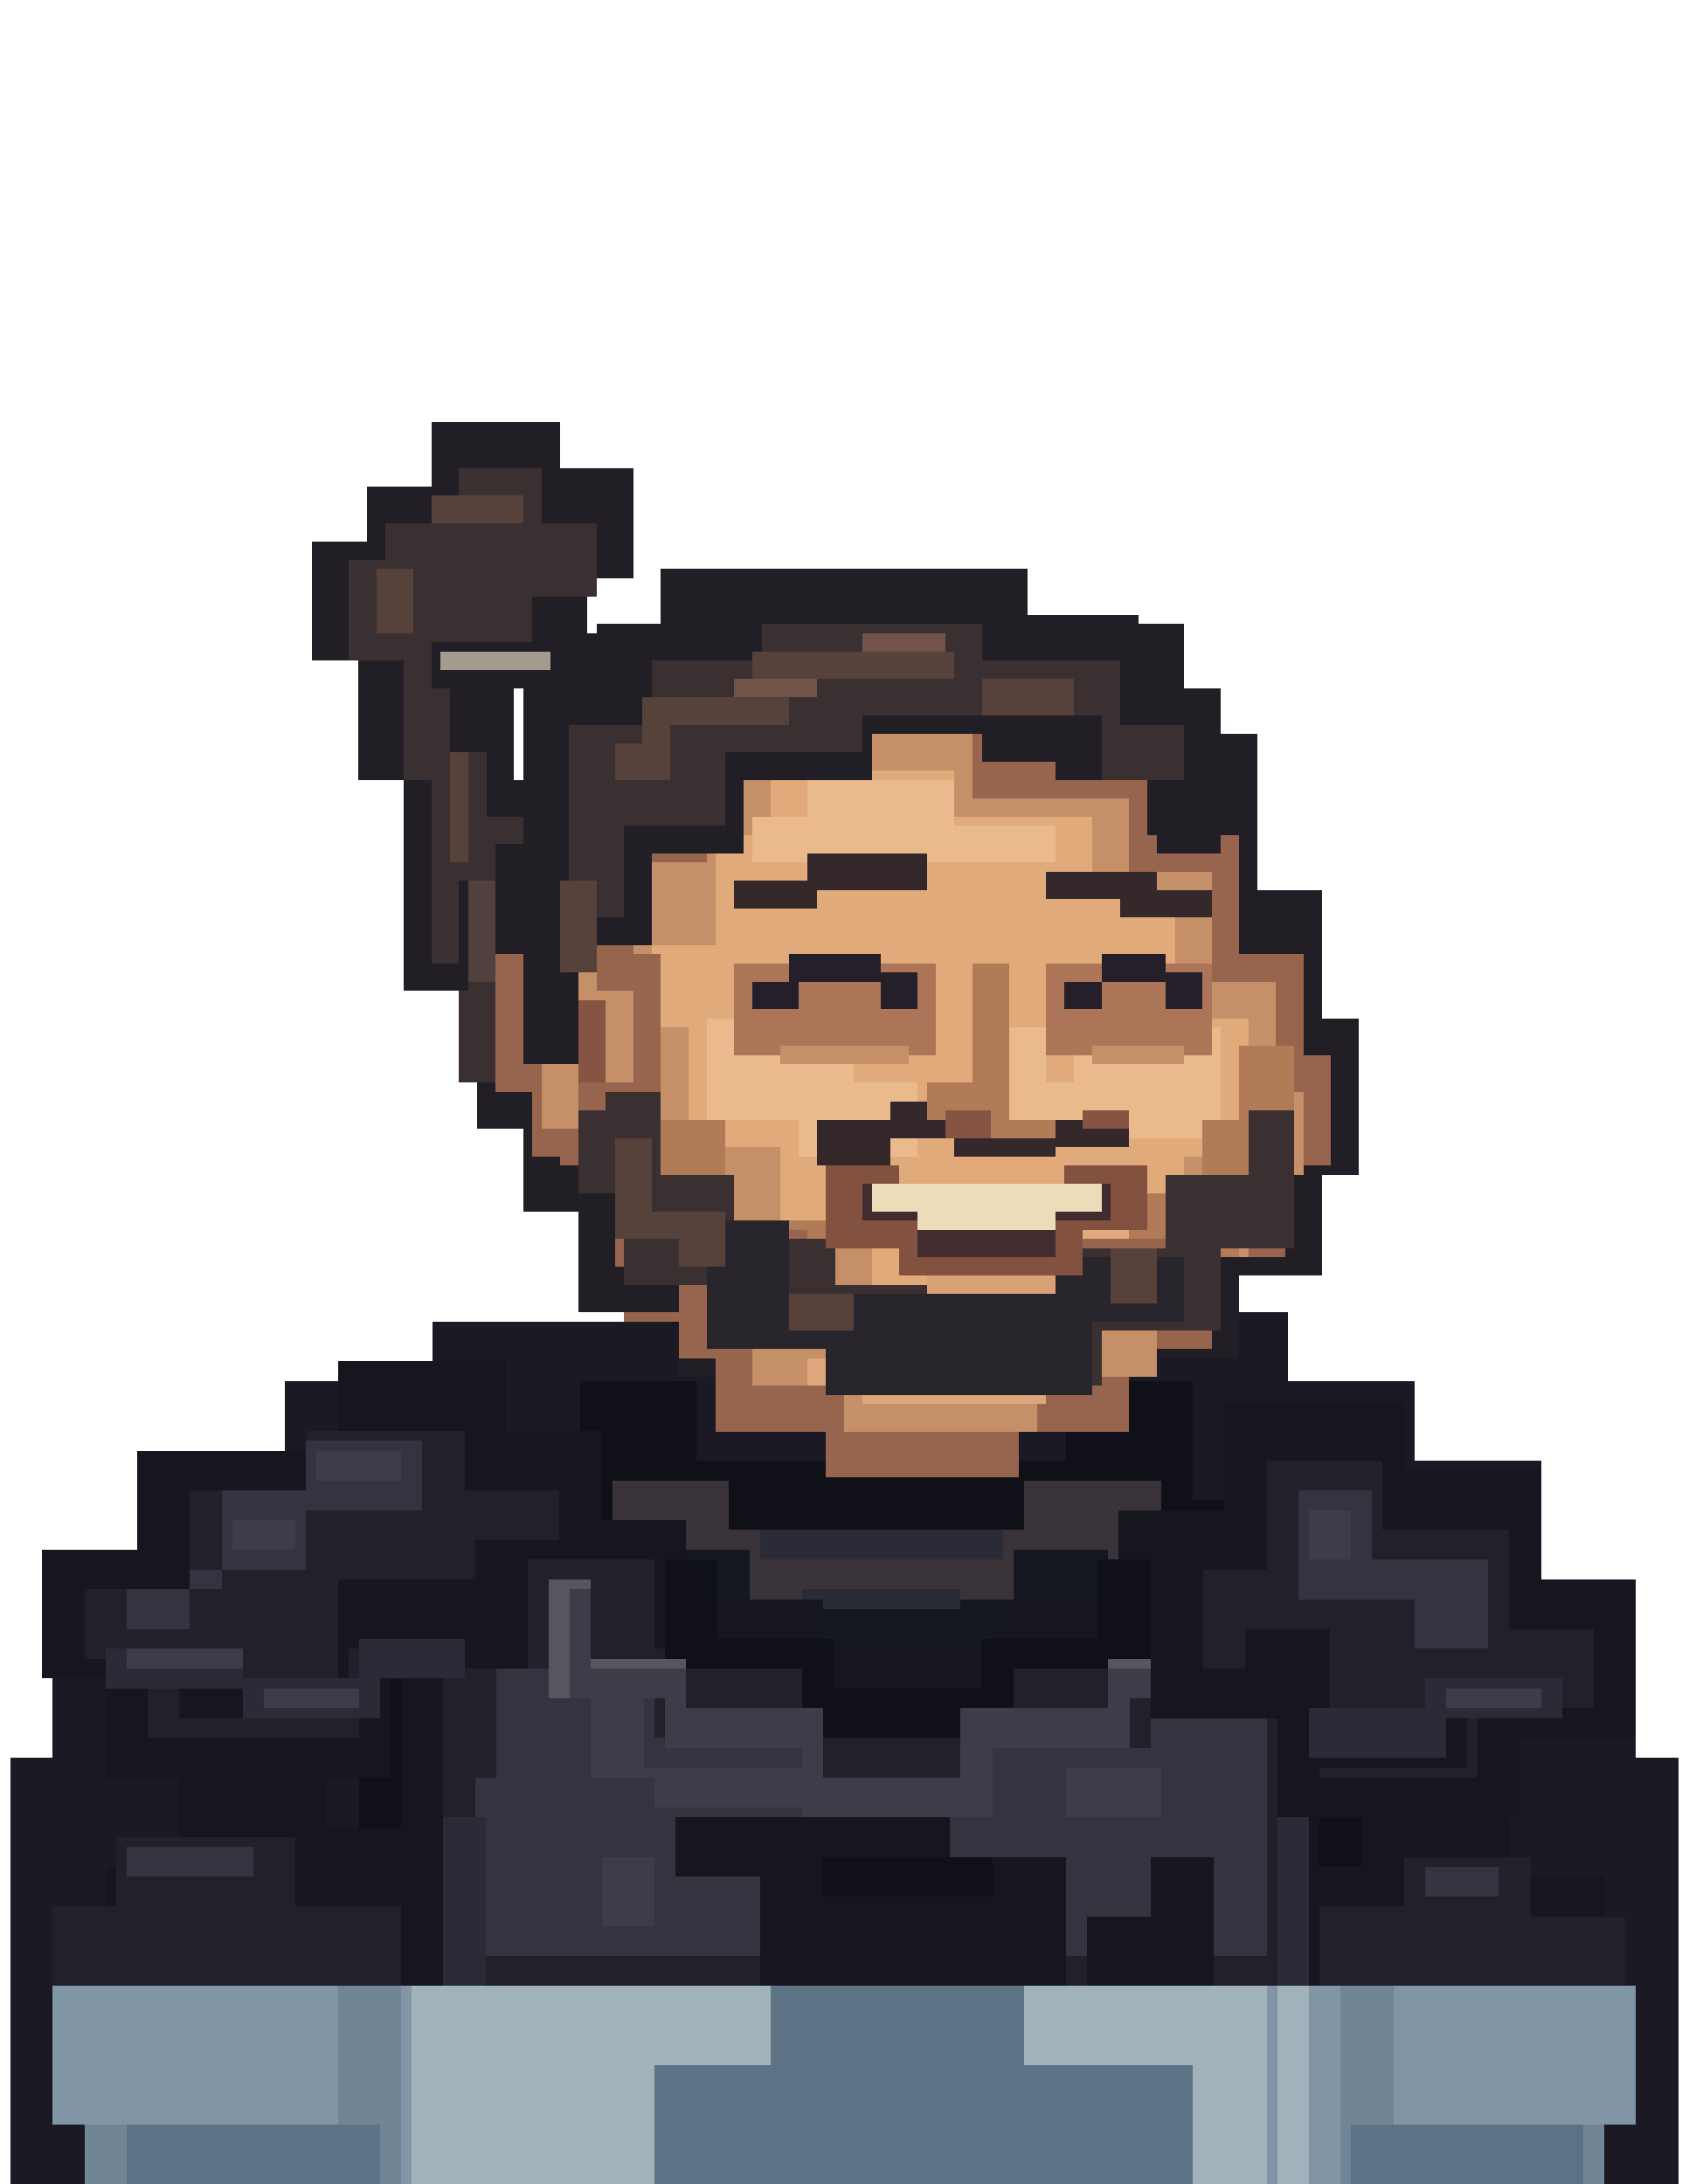
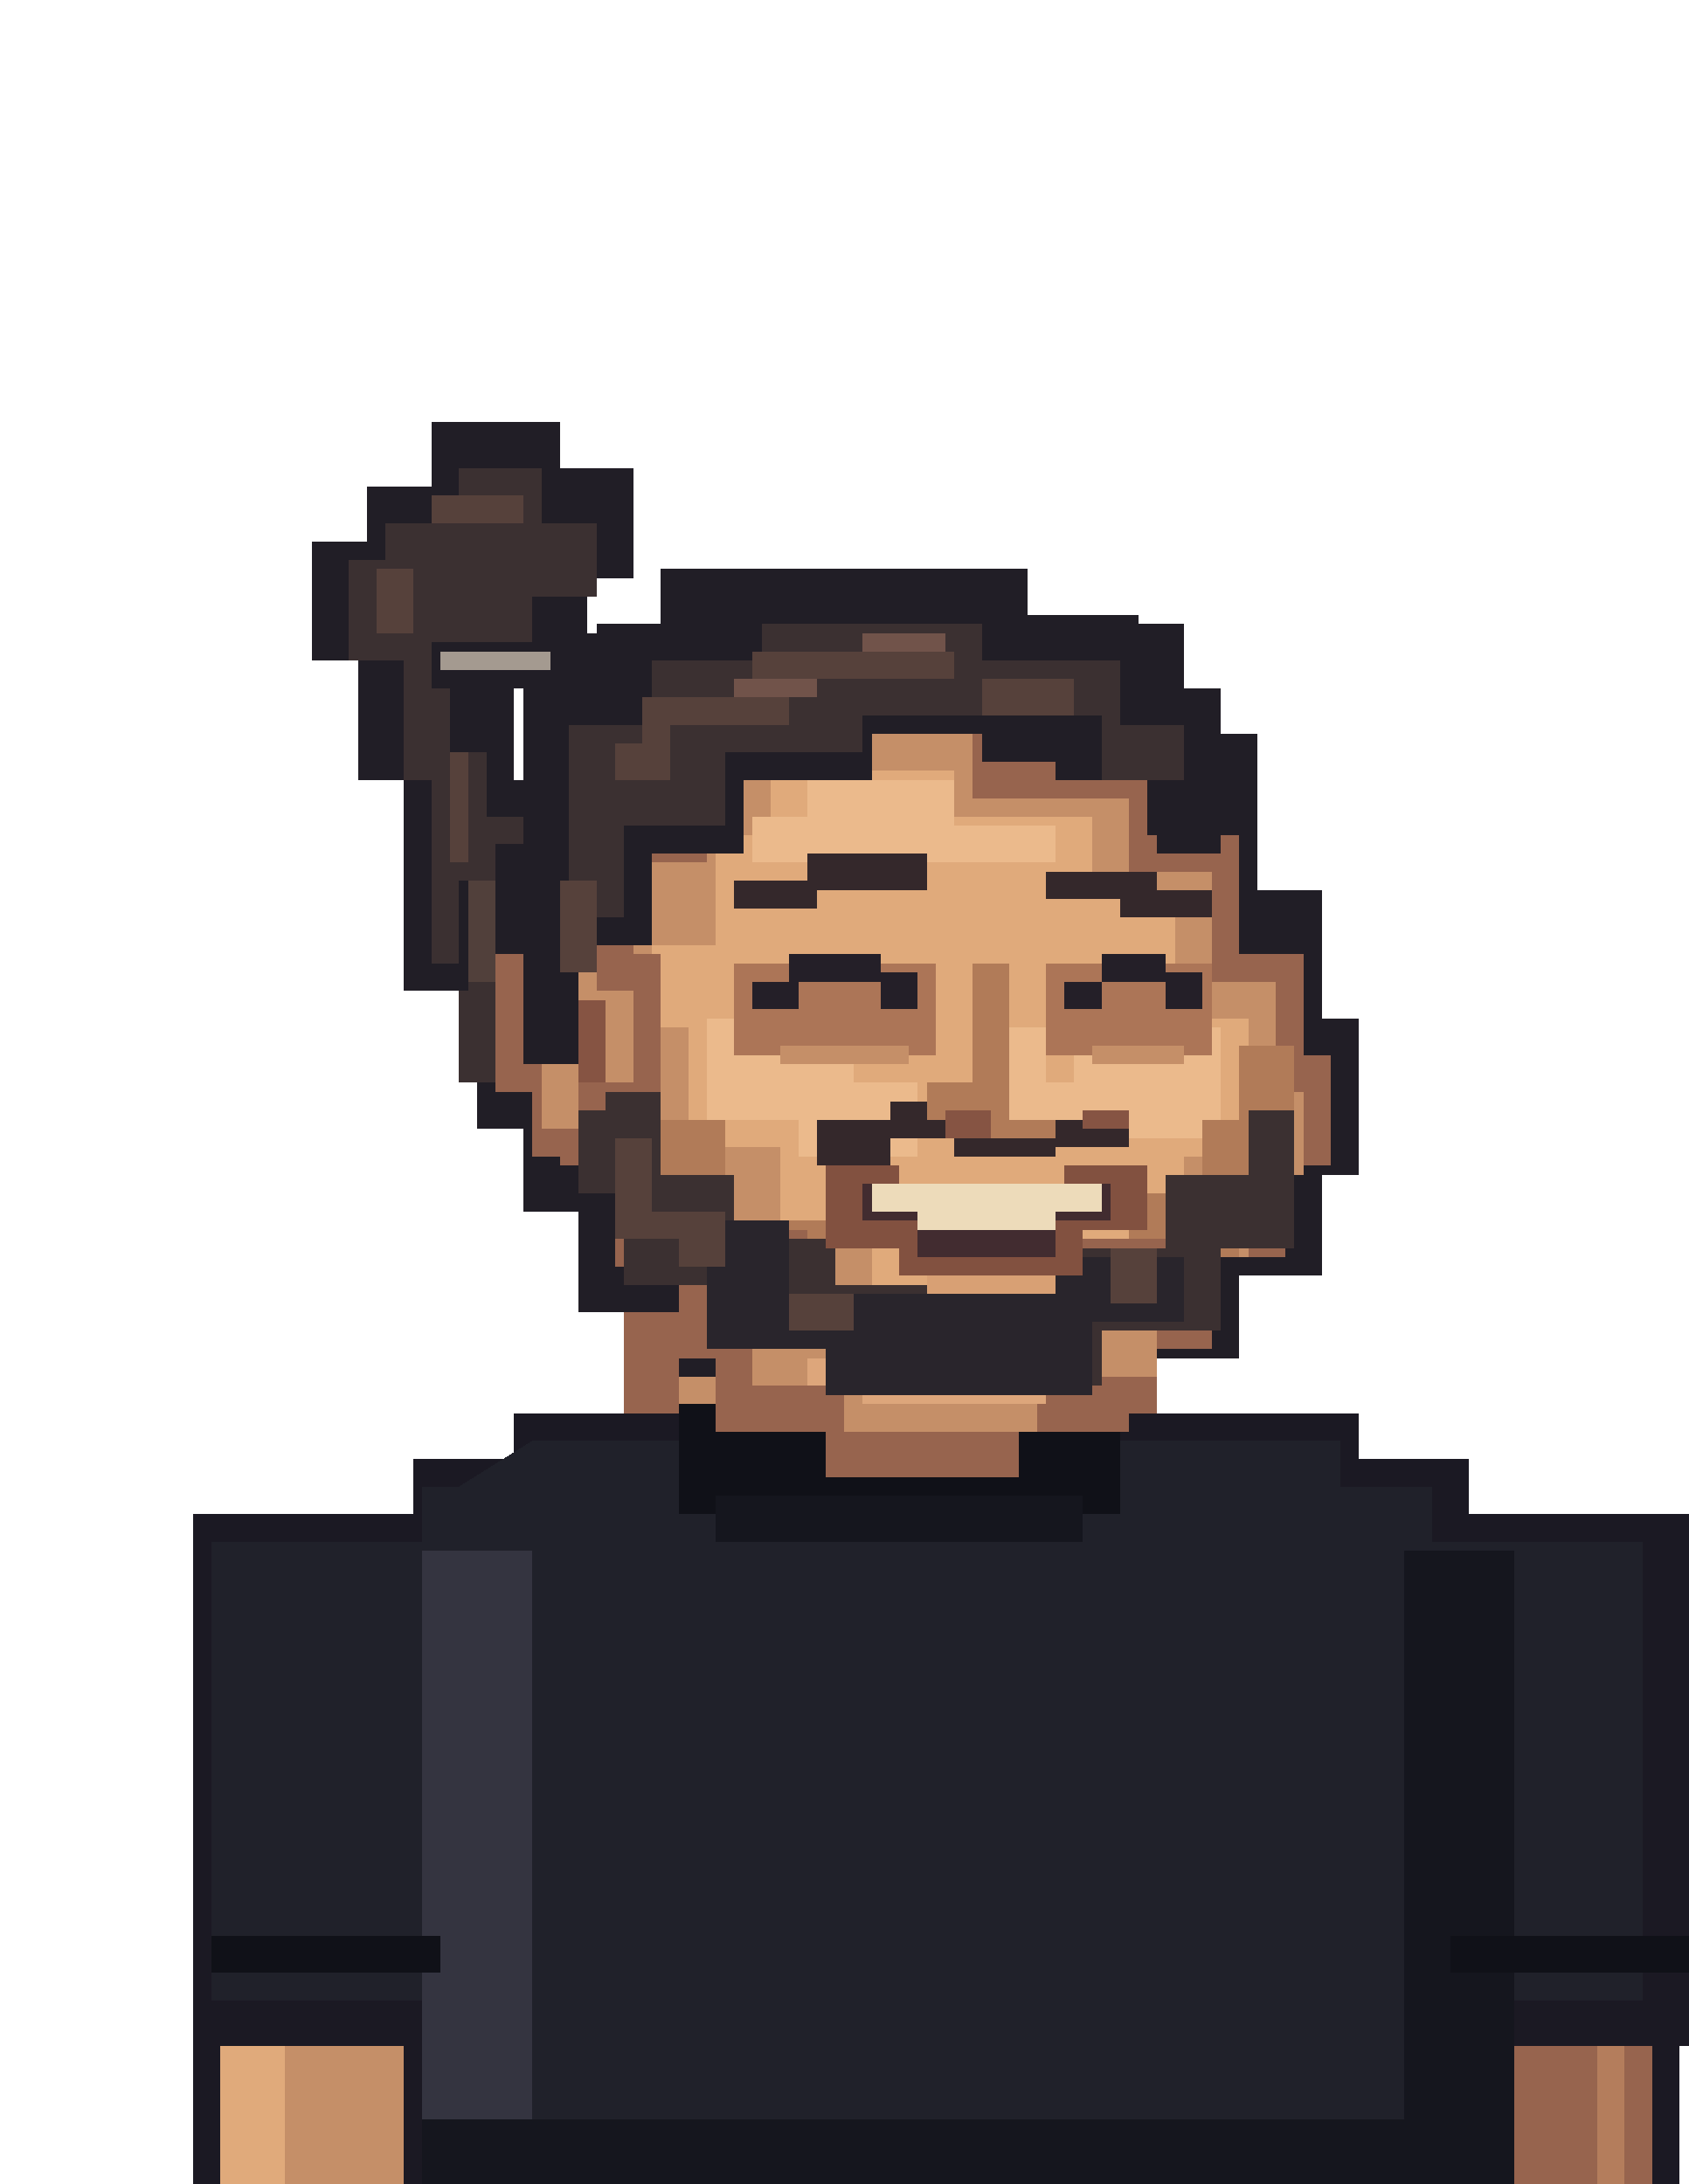
<svg xmlns="http://www.w3.org/2000/svg" width="552" height="714" viewBox="-12 -38 184 238" shape-rendering="crispEdges" data-expression="happy">
  <g id="neck" transform="translate(0 -20)">
    <path fill="#97644e" d="M56 118h58v24h7v16H49v-16h7z" />
    <path fill="#c58f68" d="M62 126h45v17h7v8H56v-8h6z" />
    <path fill="#dda67b" d="M66 134h35v10h7v3H66z" />
  </g>
-   <g id="armoured-body" transform="translate(-12 -16) scale(1.15 1.08)">
-     <g id="lower-armour">
-       <path fill="#1b1923" d="M1 157h158v43H1z" />
-       <path fill="#708596" d="M8 165h33v35H8zM122 165h30v35h-30z" />
-       <path fill="#8095a5" d="M38 165h89v35H38zM5 179h27v15H5zM132 179h23v15h-23z" />
-       <path fill="#a1b2bb" d="M43 175h30v11h24v-11h23v25H43z" />
-       <path fill="#5c7285" d="M73 180h24v8h16v12H62v-12h11z" />
-       <path fill="#a1b2bb" d="M53 183h6v12h-6zM101 181h7v4h-7z" />
-       <path fill="#a1b2bb" d="M39 178h4v22h-4zM121 178h3v22h-3z" />
-       <path fill="#5c7285" d="M12 194h24v6H12zM128 194h22v6h-22zM76 190h17v4H76z" />
-     </g>
-     <g id="body-outline" transform="translate(0 -20)">
-       <path fill="#1b1923" d="M41 133h24v-7h39v6h18v7h12v8h12v15h9v20h4v18H1v-20h4v-19h9v-14h13v-8h14z" />
-     </g>
-     <g id="under-armour" transform="translate(0 -20)">
-       <path fill="#101118" d="M55 139h11v8h35v-8h12v12h16v49H34v-48h21z" />
-       <path fill="#3a3339" d="M58 149h11v5h28v-5h13v9h-10v8H70v-8H58z" />
-       <path fill="#151820" d="M63 156h8v5h25v-5h9v15H62zM41 166h12v34H41zM115 165h10v35h-10z" />
-       <path fill="#2a2b36" d="M72 154h23v3H72zM76 160h15v2H76z" />
-     </g>
-     <g id="carapace-breastplate" transform="translate(0 -20)">
-       <path fill="#15161e" d="M45 153h20v8h13v5h16v-5h12v-9h19v48H38v-39h7z" />
-       <path fill="#20212a" d="M46 157h16v9h14v7h20v-7h14v-9h12v43H42v-35h4z" />
-       <path fill="#343440" d="M47 168h15v7h15v8h15v-7h17v-8h11v29H45v-18h2z" />
-       <path fill="#3d3d4a" d="M56 169h5v9h15v4H62v-3h-6zM101 178h9v5h-9zM57 187h5v7h-5z" />
-       <path fill="#15161e" d="M78 179h12v8h11v13H72v-11h-8v-6h14zM109 187h6v13h-12v-7h6z" />
-       <path fill="#101118" d="M63 157h5v8h11v5h14v-5h11v-8h5v11h-13v7H76v-7H63zM78 187h16v4H78z" />
-       <path fill="#55565e" d="M52 159h4v8h9v5h13v7h13v-7h14v-5h7v-8h3v11h-8v6H94v7H76v-7H63v-5H52z" />
-       <path fill="#3d3d4a" d="M54 160h2v8h9v4h13v7h13v-7h14v-4h8v3h-6v5H94v7H76v-7H63v-5H54z" />
-       <path fill="#2a2b36" d="M42 183h4v17h-4zM121 181h3v19h-3z" />
-     </g>
-     <g id="carapace-shoulders" transform="translate(0 -20)">
-       <path fill="#15161e" d="M32 137h16v7h9v10h-7v14H37v11H10v-10H4v-13h9v-10h19zM116 141h17v7h13v11h9v16h-11v8h-23v-10h-12v-18h7z" />
-       <path fill="#20212a" d="M29 144h15v6h9v5h-8v10H34v10H14v-8H8v-7h10v-10h11zM120 147h11v7h12v10h8v8h-11v7h-15v-11h-11v-10h6z" />
-       <path fill="#343440" d="M29 145h11v7H29v6H18v6h-6v-4h9v-10h8zM123 150h7v7h11v9h-7v-5h-11z" />
-       <path fill="#3d3d4a" d="M30 146h8v3h-8zM22 153h6v3h-6zM124 152h4v5h-4z" />
-       <path fill="#15161e" d="M32 159h13v7H33v7H17v-4h15zM118 164h8v8h13v6h-15v-8h-6z" />
-       <path fill="#2a2b36" d="M10 166h13v3h11v-4h10v4h-8v4H23v-3H10zM124 172h11v-3h13v4h-11v4h-13z" />
-       <path fill="#3d3d4a" d="M12 166h11v2H12zM25 170h9v2h-9zM137 170h9v2h-9z" />
-       <path fill="#15161e" d="M17 177h14v7h9v16H10v-12h7zM129 181h14v8h9v11h-28v-12h5z" />
-       <path fill="#20212a" d="M11 185h17v7h10v8H5v-8h6zM133 187h12v6h9v7h-29v-8h8z" />
-       <path fill="#343440" d="M12 186h12v3H12zM135 188h7v3h-7z" />
-     </g>
+   <g id="casual-body">
+     <path fill="#1b1923" d="M9 127h26v77H9zM145 127h26v77h-26z" />
+     <path fill="#c58f68" d="M12 129h20v75H12z" />
+     <path fill="#e0aa7b" d="M12 129h7v75h-7z" />
+     <path fill="#97644e" d="M148 129h20v75h-20z" />
+     <path fill="#b47d5c" d="M162 129h3v75h-3z" />
+     <path fill="#1b1923" d="M44 116h92v5h12v6h24v58h-26v23H33v-23H9v-58h24v-6h11z" />
+     <path fill="#20212a" d="M46 119h88v5h10v6h23v50h-26v21H34v-21H11v-50h23v-6h4z" />
+     <path fill="#343440" d="M34 131h12v62H34z" />
+     <path fill="#15161e" d="M141 131h12v62h-12z" />
+     <path fill="#15161e" d="M34 193h119v9H34z" />
+     <path fill="#101118" d="M11 173h25v4H11zM146 173h26v4h-26z" />
+     <path fill="#101118" d="M62 115h48v12H62z" />
+     <path fill="#15161e" d="M66 125h40v5H66z" />
  </g>
  <g id="hair-back" transform="translate(0 -38)">
    <path fill="#211e26" d="M45 69h15v-7h40v6h17v12h8v27h-7v16h-9v7H51v-7H40v-17h-5V85h10z" />
    <path fill="#3b3031" d="M39 89h7v15h-4v14h-4v-14h-3V96h4zM111 82h7v23h-5v15h-6v-9h4z" />
    <path fill="#51403b" d="M39 96h3v11h-3z" />
  </g>
  <g id="ponytail" transform="translate(0 -38)">
    <path fill="#211e26" d="M28 53h7v-7h14v5h8v12h-5v10h-8v16h-5v19h-7V85h-5V72h-5V59h6z" />
    <path fill="#3b3031" d="M30 57h8v-6h9v6h6v8h-7v8h-9v12h-5V72h-6V61h4zM35 82h6v14h-3v9h-3z" />
    <path fill="#56413b" d="M35 54h10v3H35zM29 62h4v7h-4zM37 82h2v12h-2z" />
    <path fill="#211e26" d="M35 70h14v5H35z" />
    <path fill="#a49a90" d="M36 71h12v2H36z" />
  </g>
  <g id="head" transform="translate(0 -38)">
    <path fill="#211e26" d="M57 73h40v4h17v8h11v12h7v14h4v17h-4v11h-9v9h-14v6H76v-4H62v-7H51v-11h-6v-14h-3V99h6V85h9z" />
    <path fill="#97644e" d="M60 78h35v5h18v8h10v13h7v11h3v12h-5v10h-9v8h-13v5H78v-5H65v-7H55v-11h-6v-13h-3v-13h6V89h8z" />
    <path fill="#c58f68" d="M65 80h29v7h17v8h9v12h7v12h3v9h-6v9h-12v8H80v-5H68v-9H58v-12h-6v-15h5V94h8z" />
    <path fill="#e0aa7b" d="M72 84h20v5h15v8h9v14h8v15h-7v9h-13v5H83v-5H73v-10H63v-13h-4v-9h7V91h6z" />
    <path fill="#ebba8c" d="M76 85h16v5h11v4H70v-5h6zM65 111h16v7h7v8H75v-4H65zM105 112h16v12h-16z" />
    <path fill="#b17b58" d="M52 109h7v13h8v11h12v8H68v-6H58v-10h-6zM123 114h6v14h-6v9h-12v7h-11v-5h11v-9h8v-8h4z" />
  </g>
  <g id="double-chin" transform="translate(0 -38)">
    <path fill="#97644e" d="M62 134h14v8h28v-7h16v12h-9v9H99v5H78v-5H66v-8h-4z" />
    <path fill="#c58f68" d="M67 139h9v8h28v-6h10v9h-13v6H80v-5H70v-6h-3z" />
    <path fill="#dda67b" d="M76 148h26v5H82v-2h-6z" />
    <path fill="#ad7658" d="M72 143h7v3h23v-3h6v6H79v-2h-7z" />
  </g>
  <g id="ears" transform="translate(0 -38)">
    <path fill="#97644e" d="M46 99h9v5h5v16h-5v6h-9v-7h-4v-15h4z" />
    <path fill="#c58f68" d="M47 103h6v5h4v10h-6v5h-4z" />
    <path fill="#e0aa7b" d="M47 104h3v7h-3z" />
    <path fill="#865443" d="M51 109h3v9h-3z" />
  </g>
  <g id="hair-front" transform="translate(0 -38)">
    <path fill="#211e26" d="M45 90V76h8v-8h14v-5h30v4h15v8h9v18h-7v-8h-11v-5H83v5H69v8H59v10h-8v13h-6v-14h-3V92h3z" />
    <path fill="#3b3031" d="M50 79h9v-7h12v-4h24v4h15v7h7v6h-9v-7H82v4H67v8H56v10h-6z" />
    <path fill="#56413b" d="M58 76h12v-5h22v3H74v5H61v6h-6v-4h3zM95 74h10v4H95zM49 96h4v10h-4z" />
    <path fill="#71534a" d="M68 74h9v2h-9zM82 69h9v2h-9z" />
  </g>
  <g id="facial-hair" transform="translate(0 -38)">
    <path fill="#3b3031" d="M54 119h6v9h8v7h11v5h24v-4h12v-8h9v-7h5v15h-8v9h-13v6H78v-4H65v-7H56v-10h-5v-9h3z" />
    <path fill="#29252c" d="M65 133h9v8h29v-4h14v7h-10v8H78v-5H65z" />
    <path fill="#56413b" d="M55 124h4v8h8v6h-5v-3h-7zM74 141h7v4h-7zM109 136h5v6h-5z" />
    <path fill="#34282b" d="M77 122h8v-2h9v2h8v-1h9v4h-8v1H92v-2h-7v3h-8z" />
  </g>
  <g id="expression-brows" transform="translate(0 -38)">
    <path fill="#34282b" d="M68 96h8v-3h13v4H77v2h-9zM102 95h12v2h6v3h-10v-2h-8z" />
  </g>
  <g id="expression-eyes" transform="translate(0 -38)">
    <path fill="#ac7557" d="M68 105h22v10H68zM102 105h18v10h-18z" />
    <path fill="#241f28" d="M70 107h4v-3h10v2h4v4h-4v-3h-9v3h-5zM104 107h4v-3h7v2h4v4h-4v-3h-7v3h-4z" />
    <path fill="#c58f68" d="M73 114h14v2H73zM107 114h10v2h-10z" />
  </g>
  <g id="nose" transform="translate(0 -38)">
    <path fill="#b17b58" d="M94 105h4v13h5v6h-9v-2h-5v-4h5z" />
    <path fill="#ebba8c" d="M98 112h4v6h7v4H98z" />
    <path fill="#865443" d="M91 121h5v3h-5zM106 121h5v2h-5z" />
  </g>
  <g id="expression-mouth" transform="translate(0 -38)">
    <path fill="#825140" d="M78 127h8v2h18v-2h9v7h-7v5H86v-3h-8z" />
    <path fill="#422c30" d="M82 129h27v4h-6v4H88v-4h-6z" />
    <path fill="#eddbba" d="M83 129h25v3h-5v2H88v-2h-5z" />
    <path fill="#d8a074" d="M89 139h14v2H89z" />
  </g>
</svg>
